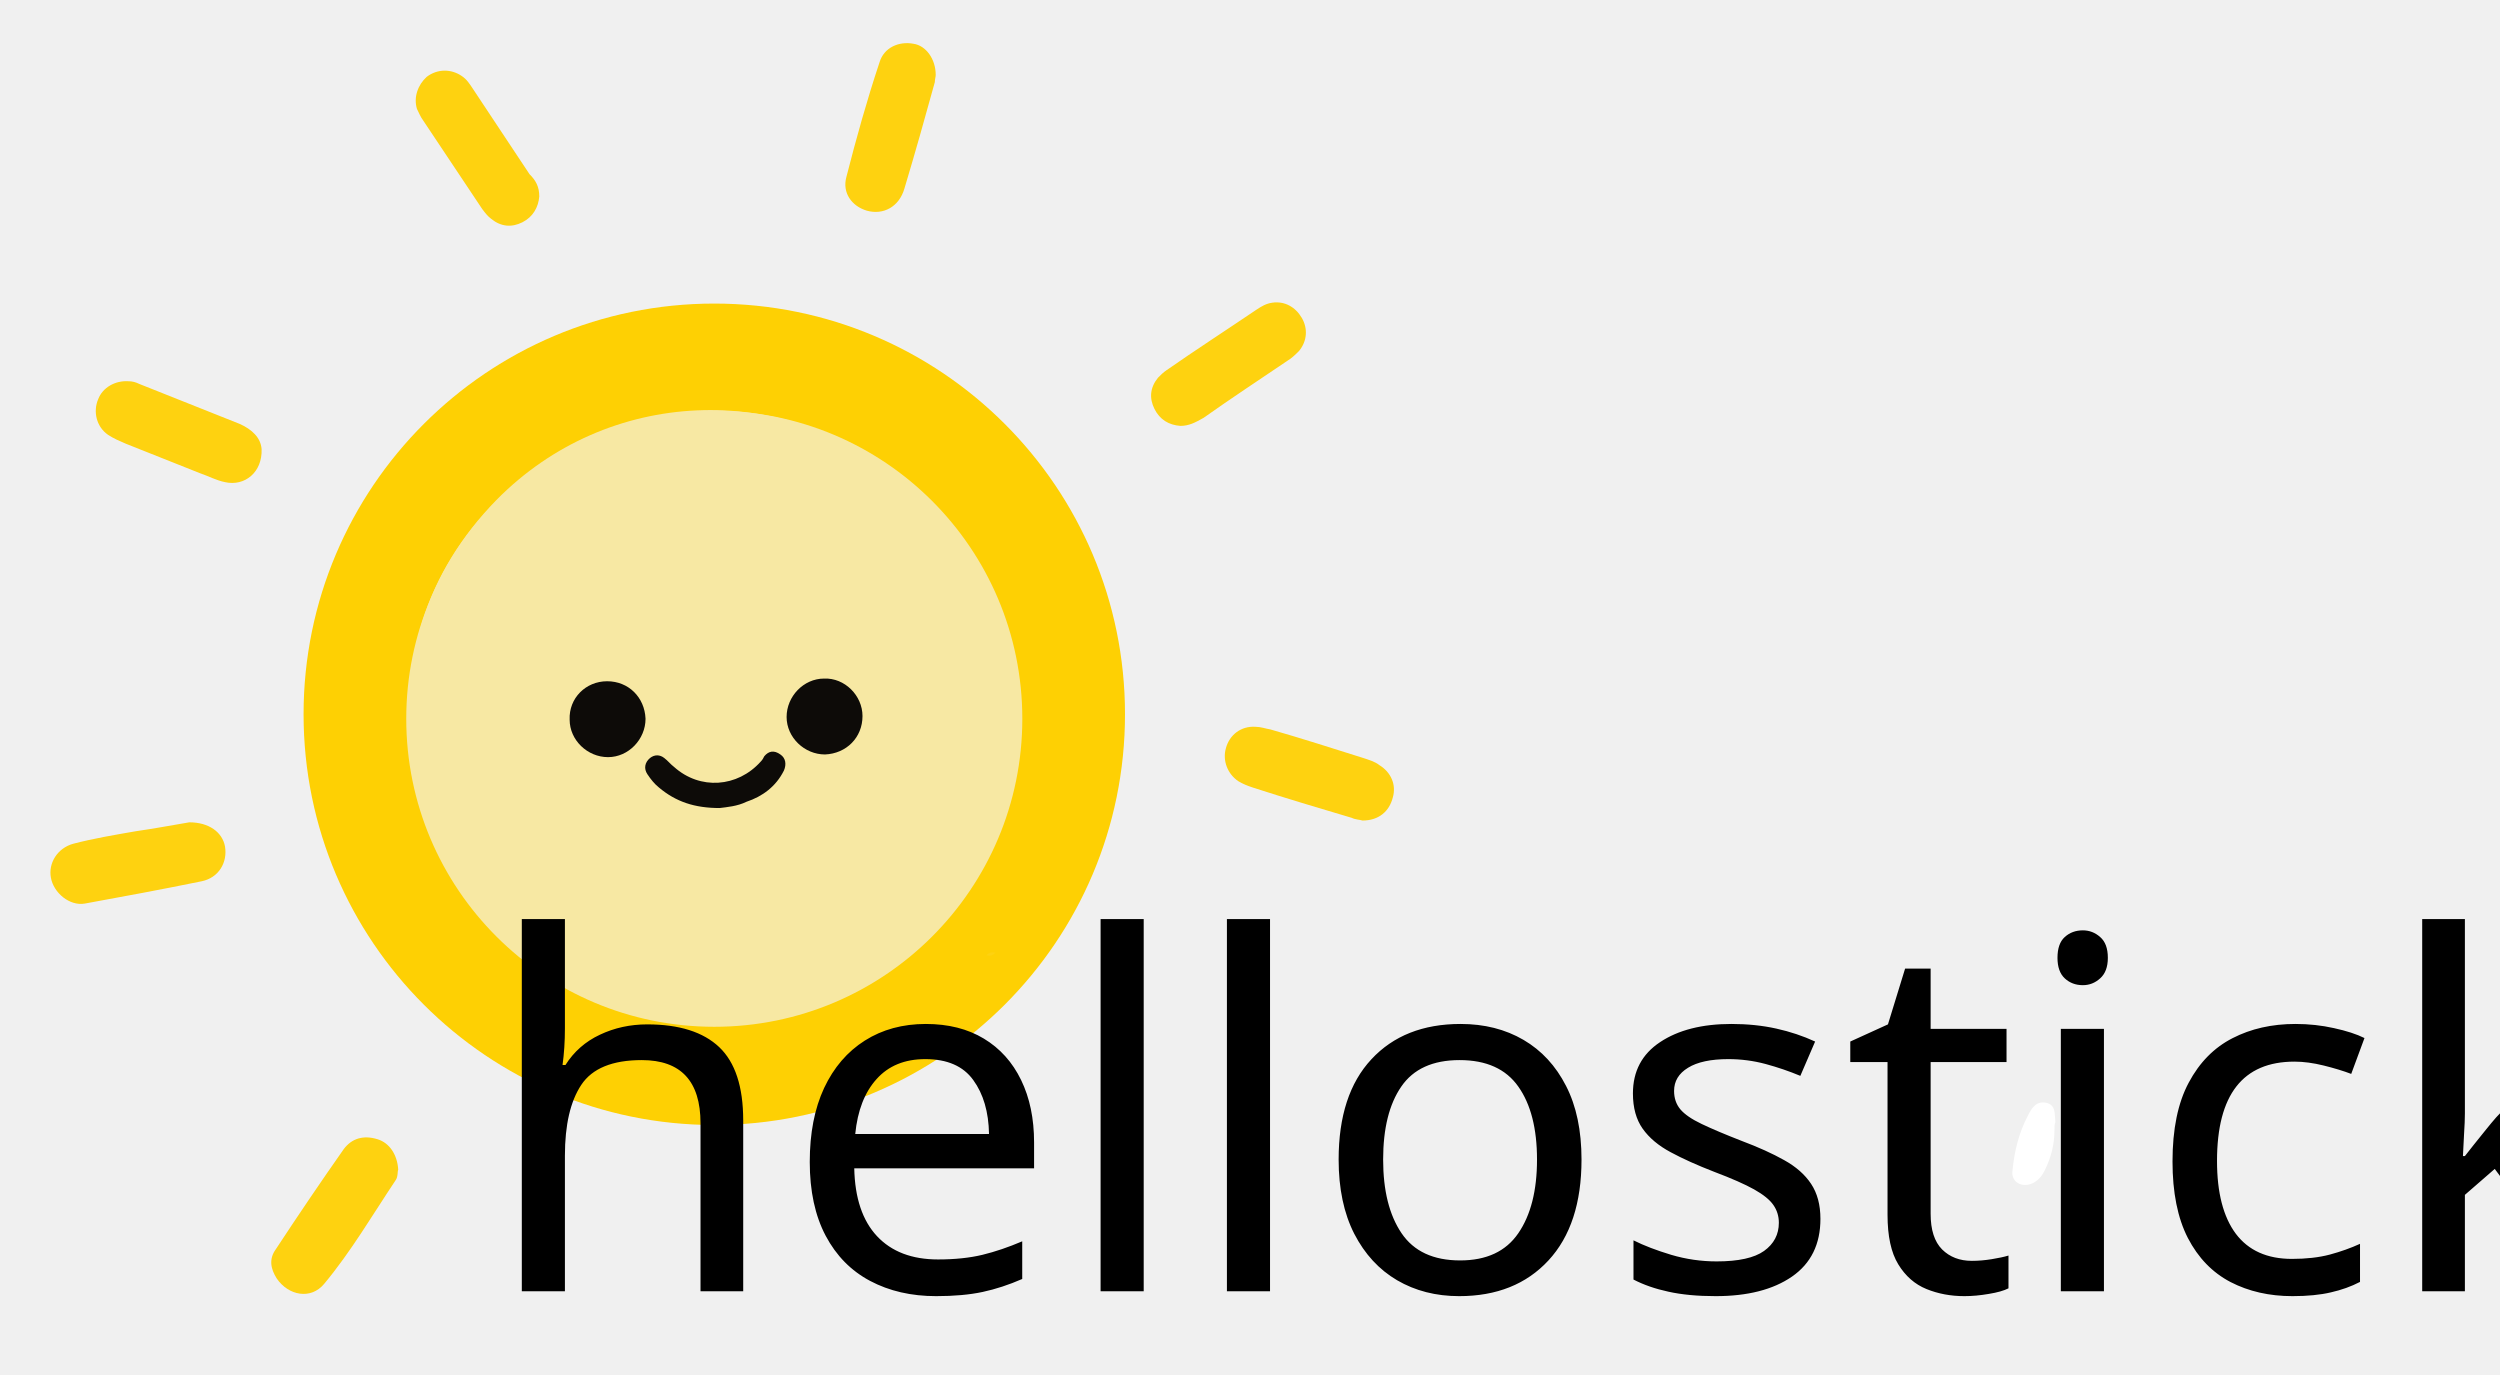
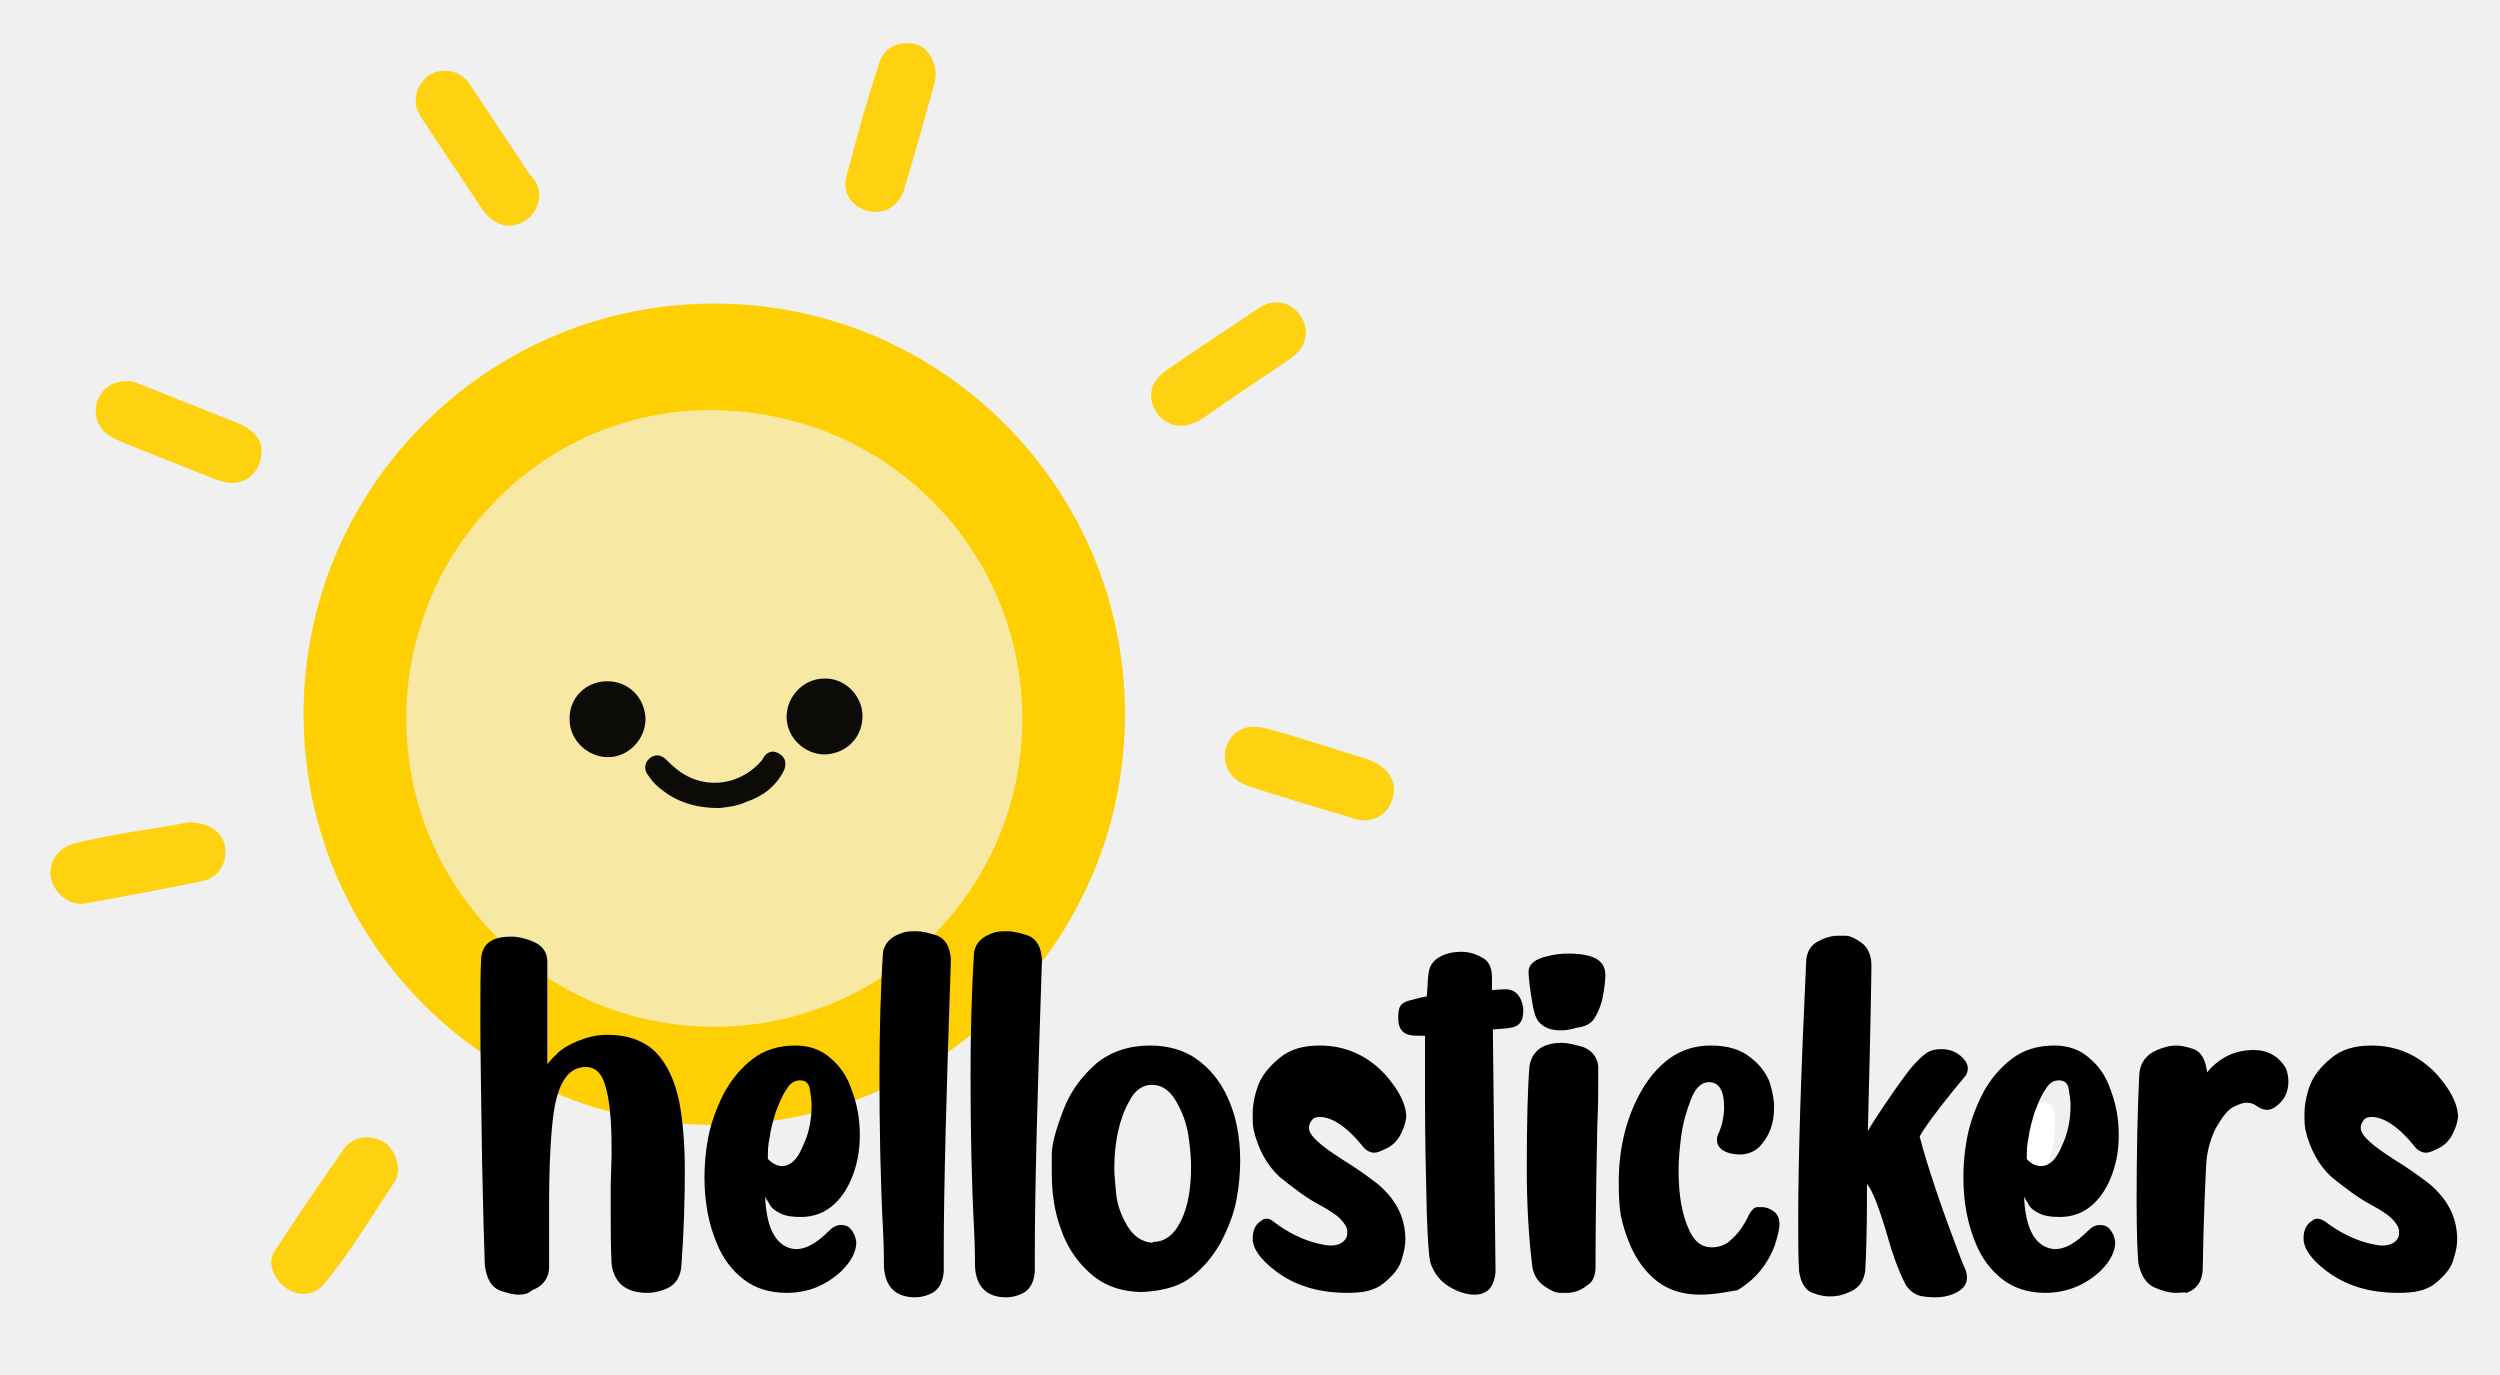
<svg xmlns="http://www.w3.org/2000/svg" version="1.1" id="Layer_5" x="0px" y="0px" viewBox="0 0 280 154" style="enable-background:new 0 0 280 154;" xml:space="preserve">
  <style type="text/css">
	.st0{fill:#FED003;}
	.st1{fill:#FED210;}
	.st2{fill:#F7E8A3;}
	.st3{fill:#FFFFFF;}
	.st4{fill:#0D0B08;}
- 	.st5{font-family:'HappyLucky';}
- 	.st6{font-size:54.843px;}
+ 	.st5{enable-background:new    ;}
</style>
  <g>
    <path class="st0" d="M81.1,124.1c-1.8,0-3.6-0.1-5.4-0.1c-0.1-0.2-0.3-0.4-0.4-0.6c-2.5-5.4-7.4-6.7-12.4-3.4   c-0.4,0.2-0.7,0.8-1.6,0.4c0-0.6,0-1.3,0-2c0-2.6-0.1-5.1,0-7.7c0.1-2.3-1-3.1-3.9-3.4c-2.2-0.2-3.4,0.9-3.5,3.2   c-0.1,1.7-0.1,3.5-0.2,5.2c-6.5-4.3-11.2-10.2-14.5-17.2C26.9,71.7,43,40.7,72.1,36c17.2-2.8,31.6,3.1,42.6,16.7   c0.3,0.4,0.5,0.8,0.8,1.3c-0.1,0.6,0.1,1.1,0.8,1.1c1.3,1.7,2.4,3.4,3.1,5.5c-0.6,1.6,0.5,2.8,0.9,4.1c2.1,6.3,2.1,12.7,0.7,19.1   c-0.8,3.6-2.2,7.1-3.8,10.4c-2.1,4-3.5,8.3-5.2,12.5c-0.1,0.1-0.3,0.1-0.4,0c-0.4,0-0.7,0-1,0.3c-1.6,0.6-2.1,1.8-2.1,3.4   c0,0.5-0.1,1.1-0.1,1.7c-0.7,0.1-1.4,0.6-2.2,0.5c0-0.6-0.1-1.3-0.1-1.9c0-2.7-0.5-3.3-3.1-3.8c-0.5-0.1-1-0.1-1.4-0.2   c0-0.4,0-0.7,0-1c0.5-0.8,1.2-1.5,2.1-1.9c1,0,2.1-0.1,2.8-0.8c1.5-1.4,3.3-2.5,4.7-4c0.6-0.7,1.3-1.4,1.3-2.3   c0-2.9,1.4-5.5,1.7-8.4c0.6-5.2,0.5-10.3-0.7-15.4c-0.1-0.5-0.3-0.7-0.8-0.9c-2-7.2-5.7-13.3-11.5-18.1   c-13.3-11-32.9-10.4-45.5,2.3c-7.9,8-11.1,17.9-9.2,29.1c2.9,17.4,18,28.2,32.9,28c1.9,0,3.8,0,5.7,0c0.5,0.6,1.1,0.5,1.8,0.3   c3-0.8,6-1.6,8.7-3.1c0.9-0.5,1.8-0.8,2.8-0.8c0.1,3.5-0.2,6.9-0.4,10.4c-1.4,0.6-2.8,1.1-4.2,1.7c-3.5-3.2-7.6-3-10.9,0.4   C82.2,122.7,81.7,123.4,81.1,124.1z" />
    <g>
      <g>
        <path class="st0" d="M108.9,112.7c0.4-0.6,0.7-1.3,0.9-2c0.2-0.9,0.2-1.7,0-2.5c-0.1-0.4-0.4-0.7-0.7-0.9     c-0.3-0.2-0.8-0.3-1.2-0.1s-0.7,0.3-0.9,0.7c-0.2,0.4-0.2,0.7-0.1,1.2c0,0.1,0,0.1,0,0.2c0-0.1,0-0.3-0.1-0.4     c0.1,0.4,0.1,0.8,0,1.2c0-0.1,0-0.3,0.1-0.4c-0.1,0.4-0.2,0.8-0.3,1.2c0.1-0.1,0.1-0.2,0.1-0.4c-0.1,0.3-0.3,0.6-0.5,0.8     c-0.2,0.3-0.2,0.8-0.1,1.2s0.4,0.7,0.7,0.9c0.4,0.2,0.8,0.3,1.2,0.1C108.4,113.3,108.7,113.1,108.9,112.7L108.9,112.7z" />
      </g>
    </g>
    <g>
      <g>
        <path class="st0" d="M99.9,110.9c0.2-0.1,0.4-0.2,0.6-0.3c0.2-0.1,0.3-0.2,0.4-0.4c0.1-0.1,0.2-0.3,0.3-0.5     c0.1-0.2,0.1-0.4,0-0.6c0-0.2-0.1-0.4-0.2-0.6c-0.1-0.1-0.2-0.2-0.2-0.3c-0.2-0.2-0.4-0.3-0.7-0.4c-0.1,0-0.3,0-0.4,0     c-0.3,0-0.5,0.1-0.8,0.2c-0.2,0.1-0.4,0.2-0.6,0.3c-0.2,0.1-0.3,0.2-0.4,0.4c-0.1,0.1-0.2,0.3-0.3,0.5c-0.1,0.2-0.1,0.4,0,0.6     c0,0.2,0.1,0.4,0.2,0.6c0.1,0.1,0.2,0.2,0.2,0.3c0.2,0.2,0.4,0.3,0.7,0.4c0.1,0,0.3,0,0.4,0C99.5,111.1,99.7,111,99.9,110.9     L99.9,110.9z" />
      </g>
    </g>
    <g>
      <g>
        <path class="st0" d="M107.4,113.6c1.9,0,1.9-3,0-3S105.5,113.6,107.4,113.6L107.4,113.6z" />
      </g>
    </g>
    <g>
      <g>
        <path class="st0" d="M99,118.5c0.4-3,0.3-6-0.1-8.9c-0.1-0.8-1.1-1.3-1.9-1c-0.9,0.3-1.2,1-1.1,1.9c0-0.2,0,0.3,0,0.3     c0,0.2,0,0.3,0.1,0.5c0,0.4,0.1,0.7,0.1,1.1c0.1,0.7,0.1,1.4,0.1,2c0,1.4-0.1,2.8-0.3,4.2c-0.1,0.8,0.8,1.5,1.5,1.5     C98.4,120,98.9,119.3,99,118.5L99,118.5z" />
      </g>
    </g>
    <path class="st1" d="M44.6,131c-0.1,0.2,0,0.8-0.3,1.2c-2.6,3.9-5,8-8,11.6c-1.5,1.8-4,1.3-5.3-0.6c-0.7-1.1-0.9-2.2-0.1-3.3   c2.5-3.8,5-7.5,7.6-11.2c0.9-1.2,2.2-1.6,3.8-1.1C43.6,128,44.5,129.3,44.6,131z" />
    <path class="st1" d="M21.2,92.1c2.2,0,3.7,1.1,4,2.7c0.3,1.8-0.7,3.5-2.6,3.9c-4.4,0.9-8.7,1.7-13.1,2.5c-1.7,0.3-3.5-1.2-3.8-2.9   c-0.3-1.6,0.7-3.3,2.5-3.8c2.3-0.6,4.7-1,7-1.4C17.3,92.8,19.4,92.4,21.2,92.1z" />
    <path class="st1" d="M152.6,91.9c-0.3-0.1-0.8-0.1-1.2-0.3c-3.7-1.1-7.4-2.2-11.1-3.4c-0.6-0.2-1.1-0.4-1.6-0.7   c-1.2-0.8-1.8-2.3-1.4-3.7c0.4-1.5,1.7-2.5,3.3-2.4c0.6,0,1.1,0.2,1.7,0.3c3.5,1,6.9,2.1,10.4,3.2c0.6,0.2,1.3,0.4,1.8,0.8   c1.3,0.8,1.9,2.2,1.5,3.6C155.6,90.9,154.4,91.9,152.6,91.9z" />
    <path class="st1" d="M29.3,50.3c0.1,2.6-1.9,4.2-4.1,3.7c-1-0.2-1.9-0.7-2.8-1c-2.8-1.1-5.5-2.2-8.3-3.3c-0.7-0.3-1.4-0.6-2-1   c-1.3-0.9-1.7-2.6-1.1-4c0.5-1.3,1.9-2.1,3.4-2c0.4,0,0.8,0.1,1.2,0.3c3.8,1.5,7.5,3,11.3,4.5C28.2,48.1,29.2,49,29.3,50.3z" />
-     <path class="st1" d="M60.4,22c-0.1,1.2-0.7,2.3-1.9,2.9c-1.2,0.6-2.4,0.5-3.5-0.4c-0.4-0.3-0.7-0.7-1-1.1c-2.2-3.3-4.4-6.6-6.6-9.9   c-0.3-0.4-0.5-0.9-0.7-1.3c-0.4-1.3,0.1-2.7,1.1-3.6c1.2-0.9,2.7-0.9,3.9-0.1c0.6,0.4,0.9,0.9,1.3,1.5c2.1,3.2,4.2,6.3,6.3,9.5   C60,20.2,60.4,20.9,60.4,22z" />
+     <path class="st1" d="M60.4,22c-0.1,1.2-0.7,2.3-1.9,2.9s-2.4,0.5-3.5-0.4c-0.4-0.3-0.7-0.7-1-1.1c-2.2-3.3-4.4-6.6-6.6-9.9   c-0.3-0.4-0.5-0.9-0.7-1.3c-0.4-1.3,0.1-2.7,1.1-3.6c1.2-0.9,2.7-0.9,3.9-0.1c0.6,0.4,0.9,0.9,1.3,1.5c2.1,3.2,4.2,6.3,6.3,9.5   C60,20.2,60.4,20.9,60.4,22z" />
    <path class="st1" d="M104.8,8.4c0,0.2-0.1,0.5-0.1,0.8c-1.1,4-2.2,7.9-3.4,11.9c-0.6,2.1-2.4,3-4.2,2.5c-1.7-0.5-2.8-2-2.3-3.8   c1.1-4.3,2.3-8.6,3.7-12.8c0.5-1.7,2.2-2.4,3.8-2.1C103.7,5.1,104.8,6.6,104.8,8.4z" />
-     <path class="st1" d="M132.2,47.7c-1.3-0.1-2.3-0.7-2.9-1.9c-0.6-1.2-0.5-2.4,0.4-3.5c0.3-0.3,0.6-0.6,0.9-0.8   c3.3-2.3,6.7-4.5,10.1-6.8c0.6-0.4,1.1-0.7,1.8-0.8c1.4-0.2,2.6,0.5,3.3,1.7c0.7,1.2,0.6,2.6-0.3,3.7c-0.4,0.4-0.8,0.8-1.3,1.1   c-3.1,2.1-6.3,4.2-9.4,6.4C133.9,47.3,133.2,47.7,132.2,47.7z" />
+     <path class="st1" d="M132.2,47.7c-1.3-0.1-2.3-0.7-2.9-1.9c-0.6-1.2-0.5-2.4,0.4-3.5c0.3-0.3,0.6-0.6,0.9-0.8   c3.3-2.3,6.7-4.5,10.1-6.8c0.6-0.4,1.1-0.7,1.8-0.8c1.4-0.2,2.6,0.5,3.3,1.7s0.6,2.6-0.3,3.7c-0.4,0.4-0.8,0.8-1.3,1.1   c-3.1,2.1-6.3,4.2-9.4,6.4C133.9,47.3,133.2,47.7,132.2,47.7z" />
    <path class="st1" d="M114.4,107.1c-0.8-0.2-1.7-0.3-2.5-0.5c1.7-4.2,3.2-8.4,5.2-12.5c1.7-3.3,3.1-6.7,3.8-10.4   c1.4-6.5,1.4-12.8-0.7-19.1c-0.4-1.3-1.5-2.6-0.9-4.1c1.5,2.1,2.2,4.6,2.9,7c3.5,13.2,1.4,25.5-6,36.9   C115.5,105.4,115,106.2,114.4,107.1z" />
    <path class="st1" d="M106,114.9c-0.1-0.8-0.1-1.5,0-2.3c0.8,0.1,1.4-0.4,2.2-0.5c0.1,0.5,0.1,1,0,1.5   C107.5,114,106.8,114.4,106,114.9z" />
    <path class="st1" d="M116.2,55.1c-0.7-0.1-0.9-0.5-0.8-1.1C115.9,54.2,116.2,54.6,116.2,55.1z" />
    <circle class="st0" cx="80" cy="80" r="46" />
-     <path class="st2" d="M103.5,103.7c-0.9,0.5-1.5,1.1-2.1,1.9c-0.9,0.2-1.6,0.8-1.9,1.6l0.1-0.1c-0.3,0-0.5,0.2-0.6,0.5l0,0   c-0.6,0-1.1,0.3-1.6,0.6c-1.9,1.3-3.9,2.1-6,3c-2.1,0.9-4.3,1-6.4,1.9c-1.9,0-3.8,0-5.7,0c-14.9,0.2-30.1-10.6-32.9-28   c-1.8-11.1,1.3-21,9.2-29.1c12.5-12.7,32.2-13.3,45.5-2.3c5.8,4.8,9.4,10.9,11.5,18.1c0,0.3-0.1,0.7,0,1c1.8,8.1,0.4,15.6-3.3,22.9   C107.8,98.7,105.6,101.1,103.5,103.7z M96.6,80.2c0-2.3-2-4.2-4.3-4.2c-2.3,0-4.2,2-4.2,4.3c0,2.3,2,4.2,4.3,4.2   C94.8,84.4,96.6,82.5,96.6,80.2z M68,76.3c-2.3,0-4.2,1.9-4.2,4.2c0,2.3,2,4.2,4.3,4.2c2.3,0,4.2-1.9,4.2-4.3   C72.2,78.1,70.3,76.3,68,76.3z M80.6,90.5c0.8,0,1.9-0.1,3-0.5c1.9-0.7,3.3-1.8,4.2-3.6c0.3-0.6,0.2-1.3-0.4-1.8   c-0.6-0.4-1.2-0.3-1.8,0.2c-0.2,0.2-0.3,0.4-0.4,0.6c-2.6,2.9-6.8,3.1-9.7,0.6c-0.4-0.3-0.7-0.8-1.1-1c-0.5-0.4-1.1-0.4-1.6,0   c-0.6,0.5-0.7,1.1-0.3,1.8c0.4,0.5,0.8,1.1,1.3,1.5C75.7,89.8,77.9,90.5,80.6,90.5z" />
+     <path class="st2" d="M103.5,103.7c-0.9,0.5-1.5,1.1-2.1,1.9c-0.9,0.2-1.6,0.8-1.9,1.6l0.1-0.1c-0.3,0-0.5,0.2-0.6,0.5l0,0   c-0.6,0-1.1,0.3-1.6,0.6c-1.9,1.3-3.9,2.1-6,3s-4.3,1-6.4,1.9c-1.9,0-3.8,0-5.7,0c-14.9,0.2-30.1-10.6-32.9-28   c-1.8-11.1,1.3-21,9.2-29.1c12.5-12.7,32.2-13.3,45.5-2.3c5.8,4.8,9.4,10.9,11.5,18.1c0,0.3-0.1,0.7,0,1c1.8,8.1,0.4,15.6-3.3,22.9   C107.8,98.7,105.6,101.1,103.5,103.7z M96.6,80.2c0-2.3-2-4.2-4.3-4.2s-4.2,2-4.2,4.3s2,4.2,4.3,4.2C94.8,84.4,96.6,82.5,96.6,80.2   z M68,76.3c-2.3,0-4.2,1.9-4.2,4.2c0,2.3,2,4.2,4.3,4.2c2.3,0,4.2-1.9,4.2-4.3C72.2,78.1,70.3,76.3,68,76.3z M80.6,90.5   c0.8,0,1.9-0.1,3-0.5c1.9-0.7,3.3-1.8,4.2-3.6c0.3-0.6,0.2-1.3-0.4-1.8c-0.6-0.4-1.2-0.3-1.8,0.2c-0.2,0.2-0.3,0.4-0.4,0.6   c-2.6,2.9-6.8,3.1-9.7,0.6c-0.4-0.3-0.7-0.8-1.1-1c-0.5-0.4-1.1-0.4-1.6,0c-0.6,0.5-0.7,1.1-0.3,1.8c0.4,0.5,0.8,1.1,1.3,1.5   C75.7,89.8,77.9,90.5,80.6,90.5z" />
    <circle class="st2" cx="80" cy="80.5" r="34.5" />
    <path class="st1" d="M111.5,106.7c-0.3,0.3-0.6,0.4-1,0.3C110.7,106.7,111.1,106.6,111.5,106.7z" />
    <path class="st3" d="M230.1,126.6c0,1.6-0.4,3.1-1.1,4.5c-0.3,0.6-0.7,1.1-1.3,1.4c-1.2,0.6-2.5-0.1-2.3-1.4   c0.2-2.1,0.7-4.2,1.7-6.1c0.4-0.8,0.9-1.7,2-1.5c1.2,0.2,1,1.3,1.1,2.2C230.1,125.9,230.1,126.2,230.1,126.6z" />
    <path class="st4" d="M96.6,80.2c0,2.4-1.8,4.2-4.2,4.3c-2.3,0-4.3-1.9-4.3-4.2c0-2.3,1.9-4.3,4.2-4.3   C94.6,75.9,96.6,77.9,96.6,80.2z" />
    <path class="st4" d="M68,76.3c2.4,0,4.2,1.8,4.3,4.2c0,2.3-1.9,4.3-4.2,4.3c-2.3,0-4.3-1.9-4.3-4.2C63.7,78.2,65.6,76.3,68,76.3z" />
-     <path class="st4" d="M80.6,90.5c-2.8,0-4.9-0.7-6.8-2.3c-0.5-0.4-0.9-0.9-1.3-1.5c-0.4-0.6-0.3-1.3,0.3-1.8c0.5-0.4,1.1-0.4,1.6,0   c0.4,0.3,0.7,0.7,1.1,1c2.9,2.6,7.1,2.3,9.7-0.6c0.2-0.2,0.3-0.4,0.4-0.6c0.5-0.6,1.1-0.7,1.8-0.2c0.6,0.4,0.7,1.1,0.4,1.8   c-0.9,1.8-2.4,2.9-4.2,3.5C82.6,90.3,81.4,90.4,80.6,90.5z" />
+     <path class="st4" d="M80.6,90.5c-2.8,0-4.9-0.7-6.8-2.3c-0.5-0.4-0.9-0.9-1.3-1.5s-0.3-1.3,0.3-1.8c0.5-0.4,1.1-0.4,1.6,0   c0.4,0.3,0.7,0.7,1.1,1c2.9,2.6,7.1,2.3,9.7-0.6c0.2-0.2,0.3-0.4,0.4-0.6c0.5-0.6,1.1-0.7,1.8-0.2c0.6,0.4,0.7,1.1,0.4,1.8   c-0.9,1.8-2.4,2.9-4.2,3.5C82.6,90.3,81.4,90.4,80.6,90.5z" />
  </g>
  <g id="Layer_6">
-     <text transform="matrix(1 0 0 1 53.7861 144.6211)" class="st5 st6">hellostickers</text>
+     <g class="st5">
+       <path d="M58.1,145c-0.6,0-1.4-0.2-2.2-0.5c-0.9-0.4-1.4-1.3-1.6-2.8c-0.1-2.7-0.2-6.5-0.3-11.3c-0.1-7.1-0.2-12.4-0.2-16    c0-3.3,0-5.7,0.1-7.2c0.2-1.6,1.3-2.3,3.4-2.3c0.7,0,1.6,0.2,2.5,0.6c0.9,0.4,1.5,1.1,1.5,2.2v11.5c0.2-0.3,0.6-0.7,1.1-1.2    s1.3-1,2.3-1.4s2-0.7,3.3-0.7c2.4,0,4.2,0.7,5.5,2c1.3,1.4,2.1,3.2,2.6,5.6c0.4,2.2,0.6,4.8,0.6,7.6c0,3.3-0.1,6.9-0.4,10.9    c-0.2,1.3-0.8,2.1-2.1,2.5c-0.6,0.2-1.1,0.3-1.7,0.3c-2.4,0-3.7-1.1-4-3.2c-0.1-2-0.1-3.9-0.1-5.9l0-2.9l0.1-3.5    c0-1.1,0-2.4-0.1-3.9c-0.1-1.5-0.3-2.9-0.7-4.1c-0.4-1.2-1.1-1.8-2.1-1.8c-1.9,0-3.1,1.7-3.6,5.2c-0.3,2.2-0.5,5.6-0.5,10.2v1.7    c0,1.9,0,3.7,0,5.5c-0.1,1.2-0.8,2-1.9,2.4C59.2,144.9,58.6,145,58.1,145z" />
+       <path d="M88.1,144.8c-1.9,0-3.5-0.5-4.8-1.5c-1.3-1-2.3-2.3-3-4c-0.9-2.1-1.4-4.6-1.4-7.4c0-1.3,0.1-2.8,0.4-4.4s0.9-3.3,1.7-4.9    c0.9-1.7,2-3,3.3-4c1.3-1,2.9-1.5,4.8-1.5c1.6,0,2.9,0.5,3.9,1.4c1.1,0.9,1.9,2.1,2.4,3.6c0.6,1.6,0.9,3.2,0.9,5    c0,1.5-0.2,2.9-0.7,4.3s-1.2,2.6-2.2,3.5c-1,0.9-2.2,1.4-3.7,1.4c-1,0-1.7-0.1-2.3-0.4c-0.6-0.3-1-0.6-1.2-1s-0.4-0.6-0.5-0.9    c0.1,3,0.9,4.9,2.3,5.6c0.4,0.2,0.8,0.3,1.2,0.3c1.1,0,2.3-0.7,3.6-2c0.5-0.5,0.9-0.7,1.4-0.7c0.1,0,0.3,0,0.6,0.1    c0.3,0.1,0.6,0.4,0.9,1c0.1,0.3,0.2,0.6,0.2,0.9c0,0.9-0.5,2-1.6,3.1C92.6,143.9,90.6,144.8,88.1,144.8z M87.6,130.6    c0.9,0,1.7-0.7,2.3-2.2c0.7-1.4,1-3,1-4.6c0-0.6-0.1-1.2-0.2-1.8c-0.1-0.7-0.5-1-1.1-1c-0.6,0-1.1,0.3-1.5,1    c-0.5,0.7-0.8,1.5-1.2,2.5c-0.3,1-0.6,2-0.7,2.9c-0.2,0.9-0.2,1.6-0.2,2.2v0.2C86.6,130.4,87.1,130.6,87.6,130.6z" />
+       <path d="M102.5,145.3c-2.2,0-3.4-1.2-3.5-3.5c0-0.7,0-2.1-0.1-4c-0.3-5.8-0.4-11.6-0.4-17.4c0-4.5,0.1-9.1,0.4-13.8    c0.2-1,0.9-1.7,2.1-2.1c0.5-0.2,1.1-0.2,1.6-0.2c0.7,0,1.5,0.2,2.4,0.5c0.9,0.4,1.4,1.2,1.5,2.7c-0.5,14.7-0.8,25.6-0.8,32.7v2.2    c-0.1,1.3-0.6,2.2-1.7,2.6C103.5,145.2,103,145.3,102.5,145.3z" />
+       <path d="M112.7,145.3c-2.2,0-3.4-1.2-3.5-3.5c0-0.7,0-2.1-0.1-4c-0.3-5.8-0.4-11.6-0.4-17.4c0-4.5,0.1-9.1,0.4-13.8    c0.2-1,0.9-1.7,2.1-2.1c0.5-0.2,1.1-0.2,1.6-0.2c0.7,0,1.5,0.2,2.4,0.5c0.9,0.4,1.4,1.2,1.5,2.7c-0.5,14.7-0.8,25.6-0.8,32.7v2.2    c-0.1,1.3-0.6,2.2-1.7,2.6C113.7,145.2,113.2,145.3,112.7,145.3z" />
+       <path d="M128,144.7c-2.4,0-4.3-0.7-5.8-2c-1.5-1.3-2.7-3-3.4-5.1c-0.7-1.9-1-4-1-6.2c0-0.2,0-0.9,0-2.1s0.5-2.9,1.3-5    c0.8-2.1,2.1-3.8,3.7-5.2c1.6-1.3,3.6-2,6-2c2,0,3.8,0.5,5.2,1.5c1.4,1,2.5,2.3,3.3,3.9c1.1,2.2,1.6,4.7,1.6,7.5    c0,1.2-0.1,2.7-0.4,4.3c-0.3,1.6-0.9,3.2-1.8,4.9c-0.9,1.6-2.1,3-3.5,4S129.9,144.6,128,144.7z M129.1,139.1    c1.2,0,2.1-0.6,2.8-1.7c1-1.6,1.5-3.8,1.5-6.7c0-1-0.1-2.2-0.3-3.5c-0.2-1.4-0.7-2.7-1.4-3.9c-0.7-1.2-1.6-1.8-2.7-1.8    c-1,0-1.9,0.6-2.5,1.8c-1.1,1.9-1.7,4.5-1.7,7.6c0,0.6,0.1,1.6,0.2,2.7c0.1,1.2,0.5,2.4,1.2,3.6c0.7,1.2,1.6,1.9,2.9,2H129.1z" />
+       <path d="M150.9,144.8c-3.2,0-5.9-0.8-8.1-2.5c-1.7-1.3-2.5-2.5-2.5-3.6c0-0.9,0.3-1.6,1-2c0.2-0.2,0.4-0.2,0.6-0.2    c0.2,0,0.5,0.1,0.7,0.3c1.7,1.3,3.4,2.1,5.1,2.5c0.5,0.1,0.9,0.2,1.3,0.2c0.9,0,1.5-0.3,1.8-0.9c0.1-0.2,0.1-0.5,0.1-0.7    c0-0.4-0.3-0.9-0.8-1.4c-0.5-0.5-1.3-1-2.4-1.6c-1.5-0.8-2.9-1.9-4.4-3.1c-1.4-1.3-2.4-3.1-2.9-5.3c-0.1-0.5-0.1-1.1-0.1-1.7    c0-1,0.2-2.1,0.6-3.2c0.4-1.1,1.2-2.1,2.4-3.1s2.7-1.4,4.5-1.4c2.9,0,5.3,1.1,7.3,3.2c1.5,1.7,2.3,3.2,2.4,4.6    c0,0.6-0.2,1.3-0.6,2.1c-0.4,0.8-1,1.4-2,1.8c-0.4,0.2-0.7,0.3-1,0.3c-0.4,0-0.8-0.2-1.1-0.5c-1.9-2.4-3.6-3.5-5-3.5    c-0.4,0-0.7,0.1-0.9,0.4s-0.3,0.5-0.3,0.8c0,0.9,1.3,2,3.8,3.6c1.3,0.8,2.6,1.7,3.9,2.7c2,1.7,3.1,3.7,3.1,6.2    c0,0.6-0.1,1.3-0.4,2.2c-0.2,0.9-0.9,1.8-2,2.7S152.6,144.8,150.9,144.8z" />
+       <path d="M165.1,145c-0.8,0-1.8-0.3-2.8-0.9c-1-0.6-1.7-1.5-2.1-2.7c-0.2-0.9-0.3-2.7-0.4-5.6c-0.1-3.9-0.2-8.3-0.2-13.2    c0-2.3,0-4.5,0-6.6h-0.5c-0.5,0-1,0-1.3-0.1c-0.8-0.2-1.2-0.8-1.2-1.9c0-0.2,0-0.6,0.1-1c0.1-0.4,0.4-0.7,1-0.9    c0.8-0.2,1.4-0.4,2.1-0.5c0.1-1.1,0.1-2,0.2-2.6c0.1-0.8,0.5-1.4,1.2-1.8c0.7-0.4,1.5-0.6,2.5-0.6c0.9,0,1.7,0.3,2.4,0.7    s1,1.2,1,2.1v1.5c0.9-0.1,1.5-0.1,1.7-0.1c1,0.1,1.6,0.8,1.8,2.1l0,0.4c0,1.1-0.5,1.7-1.4,1.8c-0.3,0.1-1,0.1-2,0.2l0.3,27.2    C167.3,144.3,166.5,145,165.1,145z" />
+       <path d="M175.5,144.8c0,0-0.3,0-0.8,0c-0.5,0-1.1-0.3-1.8-0.8c-0.7-0.5-1.2-1.3-1.3-2.3c-0.4-3.3-0.6-6.9-0.6-10.8    c0-5.2,0.1-9,0.3-11.5c0.3-1.7,1.5-2.6,3.6-2.6c0.7,0,1.5,0.2,2.5,0.5c0.9,0.4,1.5,1.1,1.6,2.1c0,0.5,0,1.2,0,2.1    c0,0.9,0,2.4-0.1,4.5c-0.2,9.4-0.2,14.7-0.2,15.9c0,1-0.3,1.7-1,2.1C177.1,144.5,176.3,144.8,175.5,144.8z M174.8,115.4    c-1.1,0-1.8-0.3-2.3-0.8c-0.4-0.3-0.7-1.1-0.9-2.4s-0.4-2.4-0.4-3.5c0.1-0.8,0.8-1.3,2.1-1.6c0.8-0.2,1.5-0.3,2.3-0.3    c1.8,0,3.1,0.3,3.7,1c0.3,0.3,0.5,0.8,0.5,1.4s-0.1,1.5-0.3,2.5c-0.2,1-0.6,1.9-1.1,2.6c-0.4,0.4-0.9,0.7-1.8,0.8    C176,115.3,175.4,115.4,174.8,115.4z" />
+       <path d="M190.4,145c-1.9,0-3.5-0.5-4.8-1.5c-1.3-1-2.3-2.4-3-4c-0.7-1.7-1.1-3.1-1.2-4.4c-0.1-1.3-0.1-2.2-0.1-2.7    c0-3.7,0.8-7,2.3-9.8c0.9-1.7,2-3,3.3-4c1.4-1,2.9-1.5,4.7-1.5c1.8,0,3.3,0.4,4.4,1.3c1.1,0.8,1.8,1.8,2.2,2.8    c0.3,1,0.5,1.9,0.5,2.8c0,1.8-0.5,3.2-1.6,4.4c-0.6,0.6-1.4,0.9-2.2,0.9c-0.9,0-1.5-0.2-2-0.5c-0.4-0.3-0.6-0.7-0.6-1.1    c0-0.2,0-0.4,0.1-0.6c0.4-0.8,0.7-1.9,0.7-3.1c0-1.9-0.6-2.8-1.7-2.8c-0.8,0-1.5,0.6-2,1.9s-0.9,2.6-1.1,4.1s-0.3,2.8-0.3,3.9    c0,2.8,0.4,5,1.2,6.7c0.6,1.3,1.4,1.9,2.5,1.9c0.7,0,1.4-0.2,1.9-0.6c0.5-0.4,1-0.9,1.4-1.5c0.4-0.6,0.7-1.1,0.9-1.6    c0.3-0.5,0.6-0.8,0.9-0.8s0.5,0,0.6,0c0.4,0,0.9,0.2,1.3,0.5c0.4,0.3,0.6,0.8,0.6,1.4c0,0.6-0.2,1.3-0.5,2.3    c-0.8,2.2-2.2,3.9-4.2,5.1C193.4,144.7,192,145,190.4,145z" />
+       <path d="M216.7,145.3c-0.2,0-0.6,0-1.3-0.1s-1.3-0.4-1.9-1.2c-0.6-1.1-1.4-3-2.2-5.9c-0.9-3-1.6-4.8-2.2-5.5v1.4    c0,3.9-0.1,6.7-0.2,8.4c-0.2,1.2-0.8,2-2,2.4c-0.6,0.3-1.3,0.4-2,0.4c-0.5,0-1.1-0.1-1.9-0.4c-0.8-0.3-1.3-1.1-1.5-2.4    c-0.1-1.5-0.1-3.5-0.1-5.9c0-6.6,0.3-16.3,0.9-29c0.1-0.9,0.5-1.6,1.2-2s1.5-0.7,2.4-0.7h0.8c0.5,0,1.1,0.3,1.8,0.8    c0.7,0.5,1.1,1.4,1.1,2.5c0,0.9-0.1,7.1-0.4,18.6c0.3-0.6,0.9-1.5,1.7-2.7c0.8-1.2,1.7-2.5,2.6-3.7c0.9-1.2,1.8-2.1,2.5-2.5    c0.4-0.2,0.9-0.3,1.4-0.3c1.1,0,2,0.4,2.7,1.3c0.2,0.3,0.3,0.6,0.3,0.9c0,0.2-0.1,0.5-0.2,0.7c-0.3,0.4-0.8,1-1.4,1.7    c-2.1,2.6-3.4,4.4-3.8,5.2c0.5,1.9,1.1,3.8,1.8,5.9c0.7,2.1,1.4,4,2,5.6c0.6,1.6,1,2.7,1.2,3.1c0.2,0.4,0.3,0.8,0.3,1.2    c0,0.6-0.3,1.1-0.9,1.5C218.6,145.1,217.7,145.3,216.7,145.3z" />
+       <path d="M229.1,144.8c-1.9,0-3.5-0.5-4.8-1.5s-2.3-2.3-3-4c-0.9-2.1-1.4-4.6-1.4-7.4c0-1.3,0.1-2.8,0.4-4.4    c0.3-1.6,0.9-3.3,1.7-4.9s2-3,3.3-4c1.3-1,2.9-1.5,4.8-1.5c1.6,0,2.9,0.5,3.9,1.4c1.1,0.9,1.9,2.1,2.4,3.6c0.6,1.6,0.9,3.2,0.9,5    c0,1.5-0.2,2.9-0.7,4.3s-1.2,2.6-2.2,3.5c-1,0.9-2.2,1.4-3.7,1.4c-1,0-1.7-0.1-2.3-0.4c-0.6-0.3-1-0.6-1.2-1s-0.4-0.6-0.5-0.9    c0.1,3,0.9,4.9,2.3,5.6c0.4,0.2,0.8,0.3,1.2,0.3c1.1,0,2.3-0.7,3.6-2c0.5-0.5,0.9-0.7,1.4-0.7c0.1,0,0.3,0,0.6,0.1    c0.3,0.1,0.6,0.4,0.9,1c0.1,0.3,0.2,0.6,0.2,0.9c0,0.9-0.5,2-1.6,3.1C233.6,143.9,231.5,144.8,229.1,144.8z M228.6,130.6    c0.9,0,1.7-0.7,2.3-2.2c0.7-1.4,1-3,1-4.6c0-0.6-0.1-1.2-0.2-1.8c-0.1-0.7-0.5-1-1.1-1c-0.6,0-1.1,0.3-1.5,1    c-0.5,0.7-0.8,1.5-1.2,2.5c-0.3,1-0.6,2-0.7,2.9c-0.2,0.9-0.2,1.6-0.2,2.2v0.2C227.5,130.4,228.1,130.6,228.6,130.6z" />
+       <path d="M243.7,144.8c-0.7,0-1.5-0.2-2.4-0.6c-0.9-0.4-1.5-1.3-1.8-2.7c-0.1-1.1-0.2-3.4-0.2-6.9c0-5.5,0.1-10.2,0.3-14.3    c0.1-1.3,0.8-2.2,2-2.7c0.7-0.3,1.4-0.5,2.1-0.5c0.5,0,1.1,0.1,2,0.4c0.8,0.3,1.3,1.1,1.5,2.6c1.4-1.7,3.2-2.5,5.2-2.5    c1.6,0,2.8,0.7,3.6,2c0.2,0.5,0.3,1,0.3,1.5c0,1.3-0.5,2.2-1.5,2.9c-0.3,0.2-0.6,0.3-0.9,0.3c-0.3,0-0.7-0.1-1.1-0.4    c-0.4-0.3-0.8-0.4-1.2-0.4c-0.4,0-0.9,0.2-1.5,0.5s-1.2,1.1-1.9,2.3c-0.6,1.2-1,2.5-1.1,4c-0.1,2-0.3,6-0.4,12    c-0.1,1.3-0.7,2.1-1.8,2.5C244.7,144.7,244.2,144.8,243.7,144.8z" />
+       <path d="M268.6,144.8c-3.2,0-5.9-0.8-8.1-2.5c-1.7-1.3-2.5-2.5-2.5-3.6c0-0.9,0.3-1.6,1-2c0.2-0.2,0.4-0.2,0.6-0.2    c0.2,0,0.5,0.1,0.8,0.3c1.7,1.3,3.4,2.1,5.1,2.5c0.5,0.1,0.9,0.2,1.3,0.2c0.9,0,1.5-0.3,1.8-0.9c0.1-0.2,0.1-0.5,0.1-0.7    c0-0.4-0.3-0.9-0.8-1.4c-0.5-0.5-1.3-1-2.4-1.6c-1.5-0.8-2.9-1.9-4.4-3.1c-1.4-1.3-2.4-3.1-2.9-5.3c-0.1-0.5-0.1-1.1-0.1-1.7    c0-1,0.2-2.1,0.6-3.2c0.4-1.1,1.2-2.1,2.4-3.1s2.7-1.4,4.5-1.4c2.9,0,5.3,1.1,7.3,3.2c1.5,1.7,2.3,3.2,2.4,4.6    c0,0.6-0.2,1.3-0.6,2.1c-0.4,0.8-1,1.4-2,1.8c-0.4,0.2-0.7,0.3-1,0.3c-0.4,0-0.8-0.2-1.1-0.5c-1.9-2.4-3.6-3.5-5-3.5    c-0.4,0-0.7,0.1-0.9,0.4s-0.3,0.5-0.3,0.8c0,0.9,1.3,2,3.8,3.6c1.3,0.8,2.6,1.7,3.9,2.7c2,1.7,3.1,3.7,3.1,6.2    c0,0.6-0.1,1.3-0.4,2.2c-0.2,0.9-0.9,1.8-2,2.7S270.3,144.8,268.6,144.8z" />
+     </g>
  </g>
</svg>
